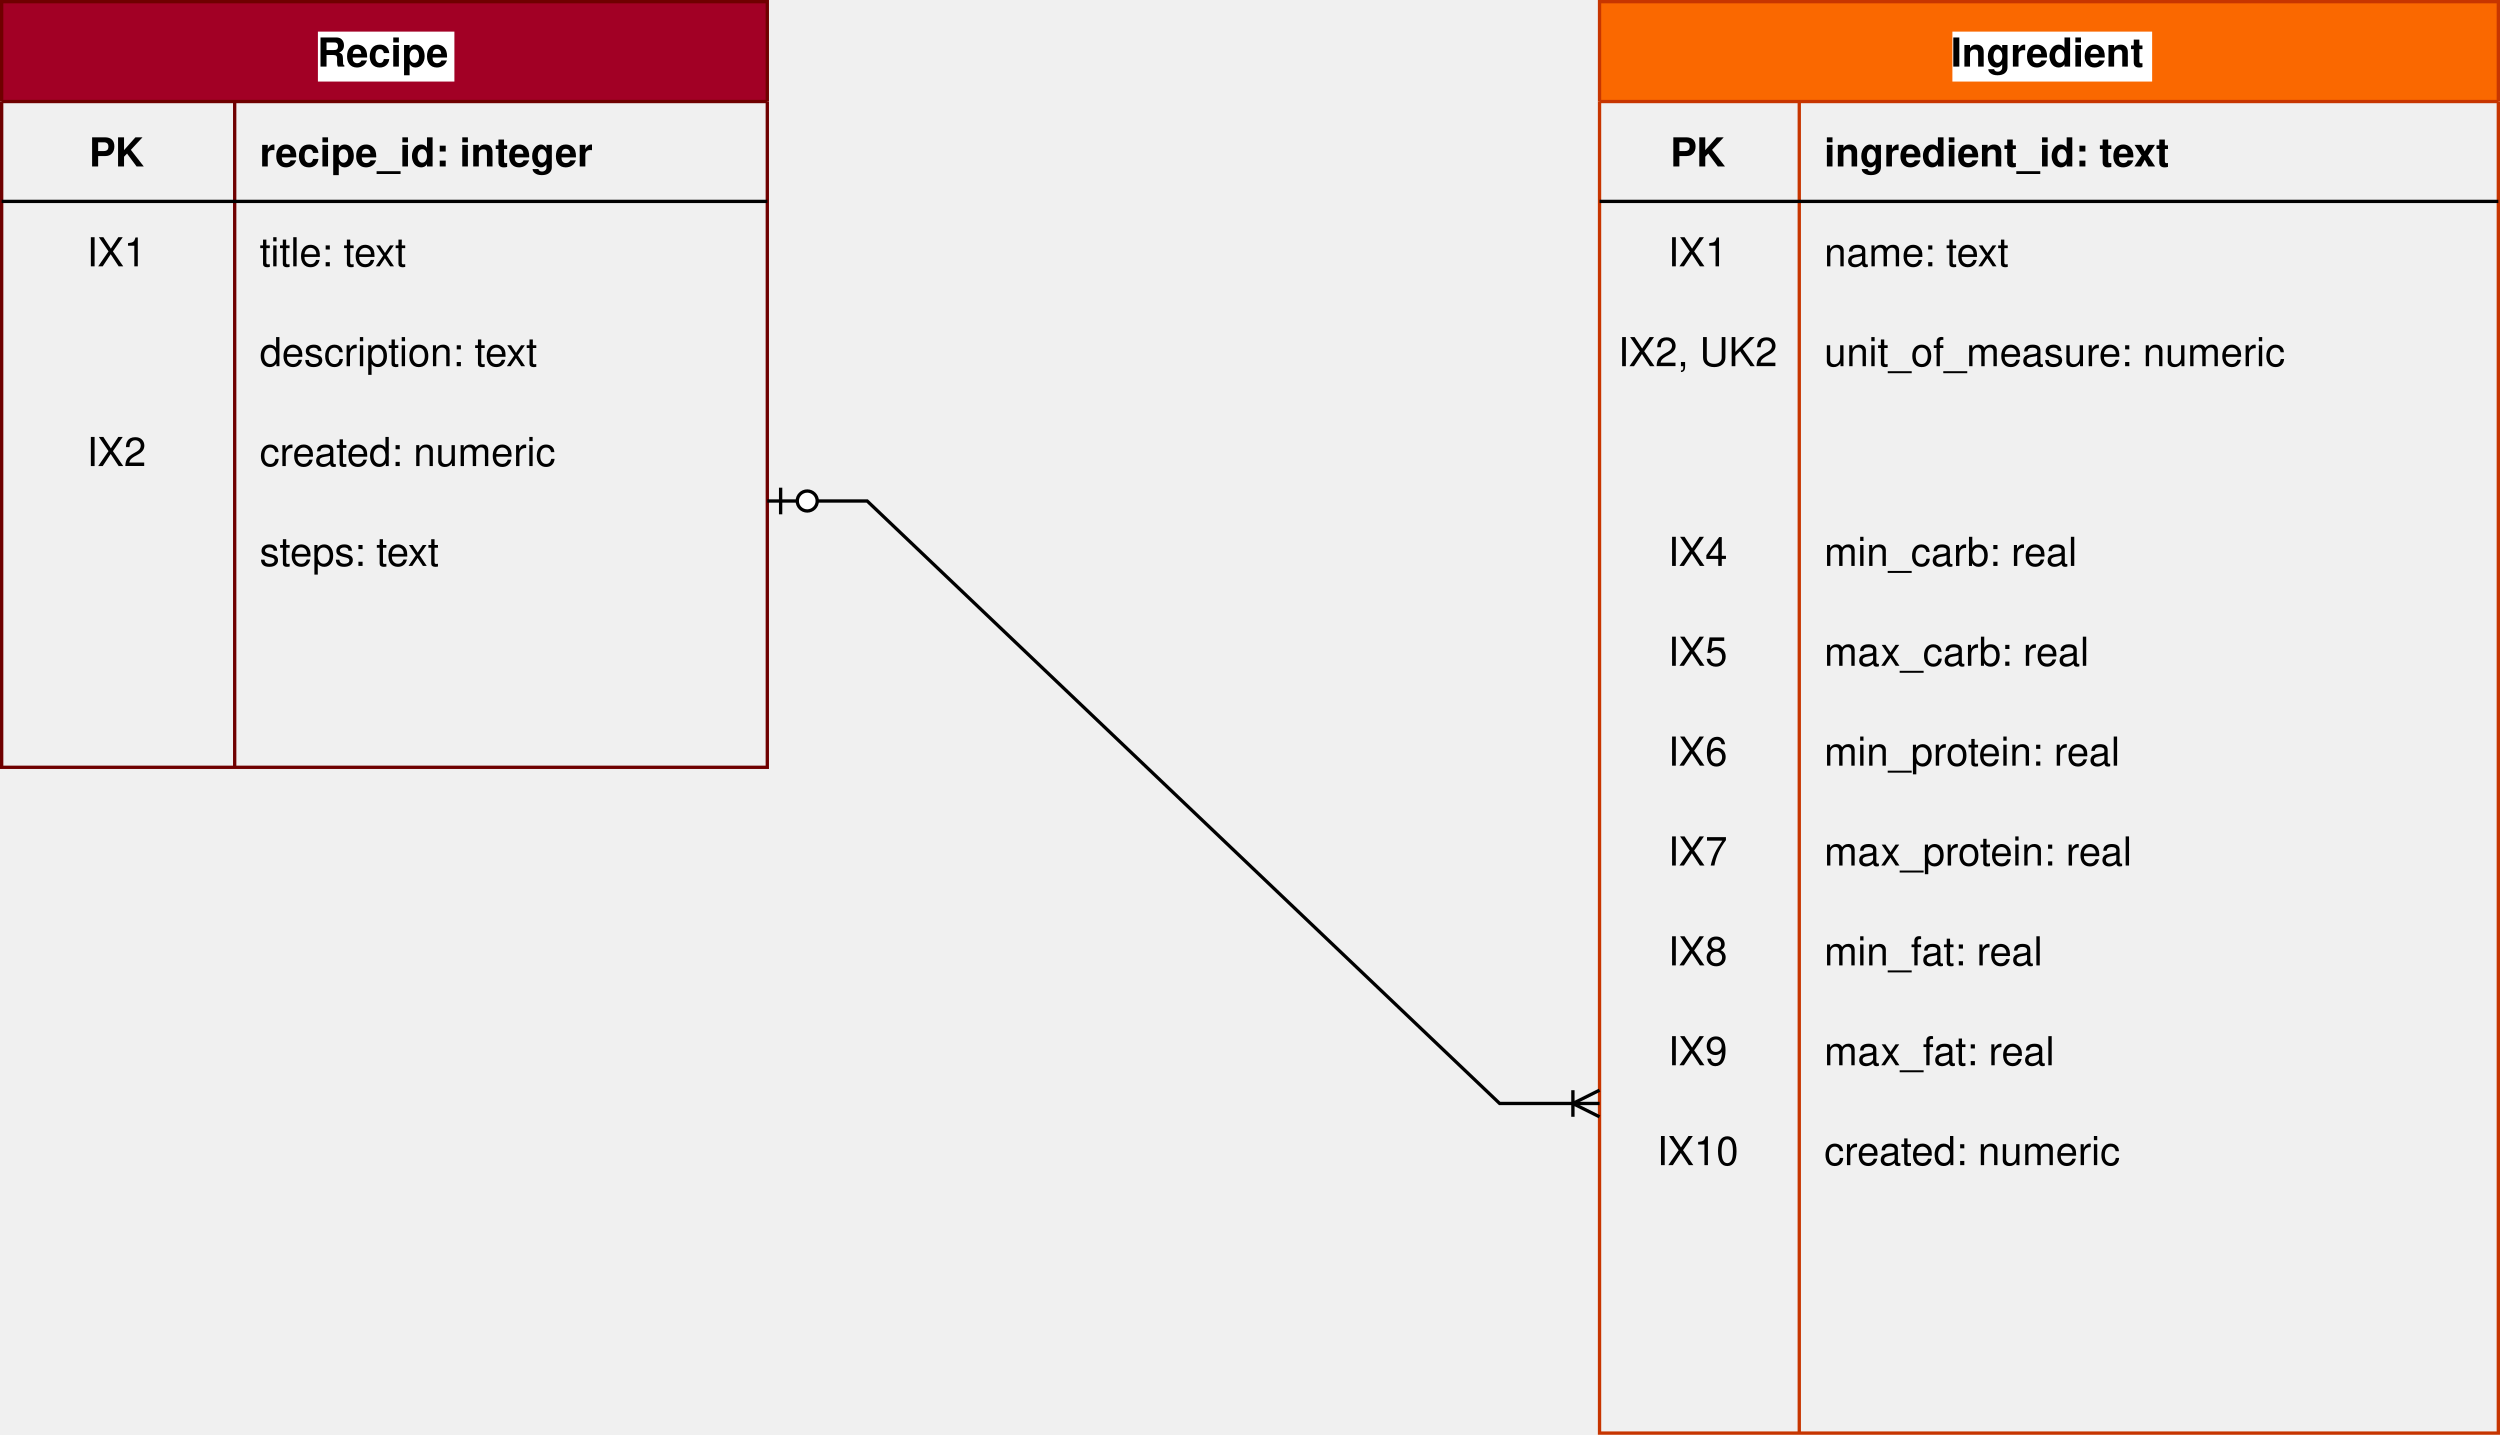
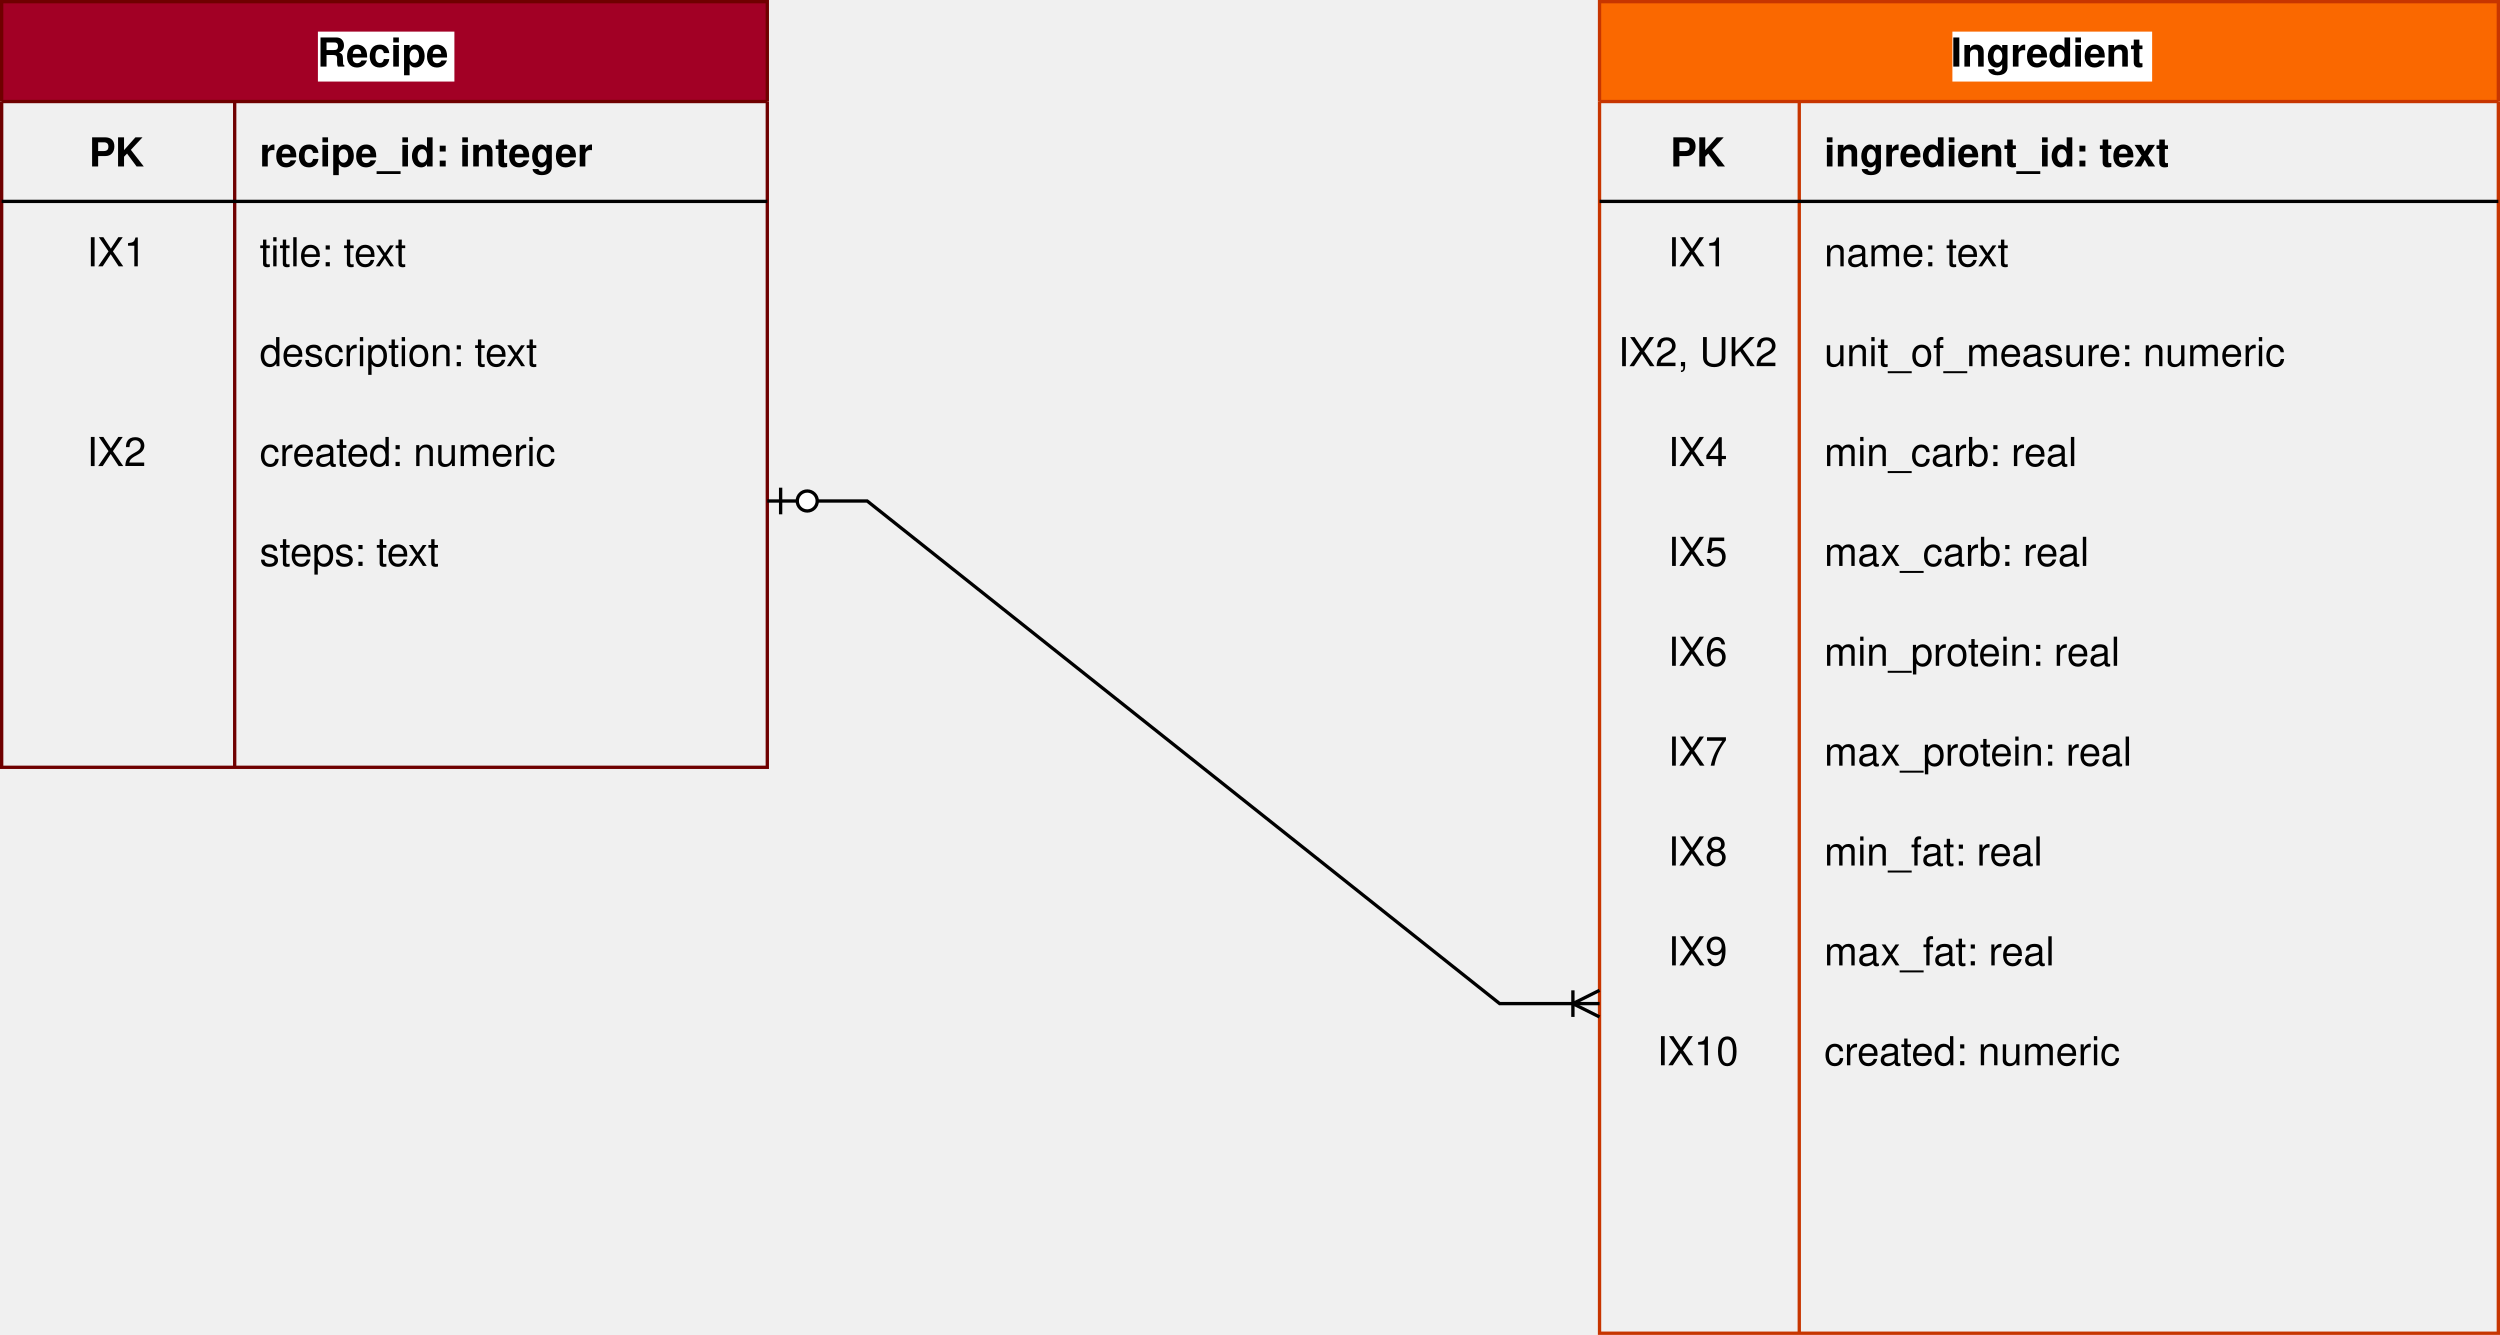
- <svg xmlns="http://www.w3.org/2000/svg" version="1.1" width="751px" height="431px" viewBox="-0.5 -0.5 751 431" content="&lt;mxfile host=&quot;app.diagrams.net&quot; modified=&quot;2021-10-13T23:06:50.710Z&quot; agent=&quot;5.0 (Macintosh; Intel Mac OS X 10_15_7) AppleWebKit/537.36 (KHTML, like Gecko) Chrome/94.0.461.81 Safari/537.36&quot; etag=&quot;HSCBdZX-H0dg28RblFG3&quot; version=&quot;15.5.2&quot; type=&quot;device&quot;&gt;&lt;diagram id=&quot;vb18Ou5SXfctQ0siGD80&quot; name=&quot;Page-1&quot;&gt;7Z1tc6I6FMc/jS/vDoigfVlt916n7d7etjt1X3VSiJopJkyIre6nvwkkgEasrk+V0Ok4cAgx5PzzCzmB2HB6k9nfFETjOxLAsNG0glnDuWo0mxctj38Kwzw1eHYrNYwoClKTnRse0W8ojZa0TlEA44WEjJCQoWjR6BOMoc8WbIBS8rGYbEjCxW+NwAhqhkcfhLr1GQVsnFo7rpXb/4FoNFbfbFvyyASoxNIQj0FAPgom57rh9CghLN2azHowFHWn6iU973vJ0axgFGK2yQnB4/zH3fzt9ufVj+cg/g93nmc3f8lc3kE4lRf8AH0UQVlkNlf1wEsfiU0GXoWpGzNAmXSXY3EDdwADCEPKDXayH4YgilGSPLWMURjcgjmZMpWR2usO0QwGD6m3RFruuFuemdgVmQ955o+yMOIwCNEI822fX7v4xi6FMS/LLYiZTDFEYdgjIaFJ8R3QtKymK3Mq2K3kL7keSt5g4Yj3XR4JwSsMu8B/G1EyxYFKEsAhmIai7LIKIWVwVuobO/M4bymQTCCjc55EntCRGpGNpCV3P3LF8aKmtnFBbZkRSJWPspxzIfANqYUtdNHUdFGqCH6VDIGQ64YBPErEseh7UYkBJdEToCPIpCEiSLju+p3XUOblgs8wwSInRiJ5MIRDde4rYYxMlFJkdWSZJlXhdvk/r5ye9c1tuLy4Pb5v5/v8XySnXAuYu54LV+QBuX4+YLyxU8ublO5p6VpnQ9cezLOO5tn7m+18m4AW5L7d2m3WktuWWzfh1T4ME1aOURBAvJM/mqv9UXBAe8v6l5nltbJ1biDk2seAwa5ASqw5NSvnn/u5pfmZJmR/EWddirN5+xtxeJ7W94rkadpuHAEf4dFteqa3JA73WOKYLbqy4F3b26tYNsruCGpxz4L3y+I5A957p+a9p3m2P7BP3OhhgFR+++e9aybv25qfGWKiigXreSWyrw76o6jAOLB3arAfBuwXpwb7xY6ePS+qd8ykugqDFbwcwNinKGKIYFPhXiIG4+Bu6+G7mu57obvdPDXebT0E1x9UGvF2iUsqz3g9JOdTyL9SBmrwdAIp8s1CfJkYjGN8uw7NHIrx7qkZ39aDM1UGfNvU0Iwem4kZFBPYZt6+l+nAOLa39NFdH48ob4SiAss0caZT8EPgdSyV00ZT8L224x5tCt5VmlgzB7+KJ62D9Q6t8xjdfclJ+Ja12tlrZuG37Xp2860+uqv4NHzr89HdfiH/VRivj+5QxvhsMv4cbgIOOxNfpo/ZojeLLdbeq142yu4YgtGf3PiK2P+SA75PsL9KRMfF/orBfK/ZuLTEnHyywQ+qjeoOBFOJG9gX6ON9DCbwfLqA48jAPOTrAYIa+ftB/qpp+uMiX38CI5nH4blZP28qHe9LZW0g5vVHM6YYsRcyfJlwzU8pNHhip0wUxkFfzT7U0N879FfO3h+V+u6usbvzIr1b4o+qk97Vw3hm0bzM8ebRXA/z1TTfE81XzdMfl+Z6SK4/aFUa6I6hQNcDdBOEX3xAX9N7dgpBaBjiS6RgHuJ3fVqnRnwp4jsnR7wegusP3Eoj3jMU8XpAbgJmy4hP52A2/zSrSyiRjnldwq4vYdVdQlmXkLn4ZF2CkrE2WVv87A+8SncSF2Z2Ep4evxPjgIgSBhE2dihQogbjuO/tGveruV/K/U0fvD0c9/VQXn/QrjLlUzkbSHk9rieGAoZTvkwN5lG+fvXuYJRf8ZLPkSm/amGkTqUp//nrd9WkvB7aE/fyQ8CMJfz6F/AMIny9PNKhCO9YJye8HpzrDy4qTfjPV0mqJOGVrJbu400m/PolkswhfLuO1ByM8Cd/i7a9KlKjhFdNxLcNDdW09VBNvUhSmRjMo/wGj1vDYATV68u8WhGbP8AQiGUUr/Mj6UvO6ZoaNr/67phNQtmQIQ4uxS+K8N3rB66OJ3IH8LwhF+LID/2GlDyRfxP5JOtVCI2mZMD8MgfFnV8i72+W4yjD1ax4+Gqu9maIDVQ5+PavwnZ+itgpnnHPmwSv2mRBkCzPZWNaUaJ2SsWn1osmU+rDNW5Q6xEy1T/ucKOa/ZBKUVqZkSaue18s8hr93ov+NG8ZjtKtCkc1lzSbXqo8K9erllFLLc+lHmSylzJKq0LL6HPh8938t2HS5PkP7DjX/wM=&lt;/diagram&gt;&lt;/mxfile&gt;">
+ <svg xmlns="http://www.w3.org/2000/svg" version="1.1" width="751px" height="401px" viewBox="-0.5 -0.5 751 401">
  <defs>
    <clipPath id="mx-clip-0-30-70-30-0">
      <rect x="0" y="30" width="70" height="30" />
    </clipPath>
    <clipPath id="mx-clip-76-30-154-30-0">
      <rect x="76" y="30" width="154" height="30" />
    </clipPath>
    <clipPath id="mx-clip-0-60-70-30-0">
      <rect x="0" y="60" width="70" height="30" />
    </clipPath>
    <clipPath id="mx-clip-76-60-154-30-0">
      <rect x="76" y="60" width="154" height="30" />
    </clipPath>
    <clipPath id="mx-clip-76-90-154-30-0">
      <rect x="76" y="90" width="154" height="30" />
    </clipPath>
    <clipPath id="mx-clip-0-120-70-30-0">
      <rect x="0" y="120" width="70" height="30" />
    </clipPath>
    <clipPath id="mx-clip-76-120-154-30-0">
      <rect x="76" y="120" width="154" height="30" />
    </clipPath>
    <clipPath id="mx-clip-76-150-154-30-0">
      <rect x="76" y="150" width="154" height="30" />
    </clipPath>
    <clipPath id="mx-clip-480-30-60-30-0">
      <rect x="480" y="30" width="60" height="30" />
    </clipPath>
    <clipPath id="mx-clip-546-30-204-30-0">
      <rect x="546" y="30" width="204" height="30" />
    </clipPath>
    <clipPath id="mx-clip-480-60-60-30-0">
      <rect x="480" y="60" width="60" height="30" />
    </clipPath>
    <clipPath id="mx-clip-546-60-204-30-0">
      <rect x="546" y="60" width="204" height="30" />
    </clipPath>
    <clipPath id="mx-clip-480-90-60-30-0">
      <rect x="480" y="90" width="60" height="30" />
    </clipPath>
    <clipPath id="mx-clip-546-90-204-30-0">
      <rect x="546" y="90" width="204" height="30" />
    </clipPath>
+     <clipPath id="mx-clip-480-120-60-30-0">
+       <rect x="480" y="120" width="60" height="30" />
+     </clipPath>
+     <clipPath id="mx-clip-546-120-204-30-0">
+       <rect x="546" y="120" width="204" height="30" />
+     </clipPath>
    <clipPath id="mx-clip-480-150-60-30-0">
      <rect x="480" y="150" width="60" height="30" />
    </clipPath>
    <clipPath id="mx-clip-546-150-204-30-0">
      <rect x="546" y="150" width="204" height="30" />
    </clipPath>
    <clipPath id="mx-clip-480-180-60-30-0">
      <rect x="480" y="180" width="60" height="30" />
    </clipPath>
    <clipPath id="mx-clip-546-180-204-30-0">
      <rect x="546" y="180" width="204" height="30" />
    </clipPath>
    <clipPath id="mx-clip-480-210-60-30-0">
      <rect x="480" y="210" width="60" height="30" />
    </clipPath>
    <clipPath id="mx-clip-546-210-204-30-0">
      <rect x="546" y="210" width="204" height="30" />
    </clipPath>
    <clipPath id="mx-clip-480-240-60-30-0">
      <rect x="480" y="240" width="60" height="30" />
    </clipPath>
    <clipPath id="mx-clip-546-240-204-30-0">
      <rect x="546" y="240" width="204" height="30" />
    </clipPath>
    <clipPath id="mx-clip-480-270-60-30-0">
      <rect x="480" y="270" width="60" height="30" />
    </clipPath>
    <clipPath id="mx-clip-546-270-204-30-0">
      <rect x="546" y="270" width="204" height="30" />
    </clipPath>
    <clipPath id="mx-clip-480-300-60-30-0">
      <rect x="480" y="300" width="60" height="30" />
    </clipPath>
    <clipPath id="mx-clip-546-300-204-30-0">
      <rect x="546" y="300" width="204" height="30" />
-     </clipPath>
-     <clipPath id="mx-clip-480-330-60-30-0">
-       <rect x="480" y="330" width="60" height="30" />
-     </clipPath>
-     <clipPath id="mx-clip-546-330-204-30-0">
-       <rect x="546" y="330" width="204" height="30" />
    </clipPath>
  </defs>
  <g>
    <path d="M 0 30 L 0 0 L 230 0 L 230 30" fill="#a20025" stroke="#6f0000" stroke-miterlimit="10" pointer-events="all" />
    <path d="M 0 30 L 0 230 L 230 230 L 230 30" fill="none" stroke="#6f0000" stroke-miterlimit="10" pointer-events="none" />
    <path d="M 0 30 L 230 30" fill="none" stroke="#6f0000" stroke-miterlimit="10" pointer-events="none" />
    <path d="M 70 30 L 70 230" fill="none" stroke="#6f0000" stroke-miterlimit="10" pointer-events="none" />
    <g fill="#000000" font-family="Helvetica" font-weight="bold" pointer-events="none" text-anchor="middle" font-size="12px">
      <rect fill="#ffffff" stroke="none" x="95" y="9" width="41" height="15" stroke-width="0" />
      <text x="114.5" y="19.5">Recipe</text>
    </g>
    <path d="M 0 30 M 230 30 M 230 60 L 0 60" fill="none" stroke="#000000" stroke-miterlimit="10" pointer-events="none" />
    <path d="M 0 30 M 70 30 M 70 60 M 0 60" fill="none" stroke="#000000" stroke-miterlimit="10" pointer-events="none" />
    <g fill="#000000" font-family="Helvetica" font-weight="bold" pointer-events="none" clip-path="url(#mx-clip-0-30-70-30-0)" text-anchor="middle" font-size="12px">
      <text x="34.5" y="49.5">PK</text>
    </g>
    <path d="M 70 30 M 230 30 M 230 60 M 70 60" fill="none" stroke="#000000" stroke-miterlimit="10" pointer-events="none" />
    <g fill="#000000" font-family="Helvetica" font-weight="bold" text-decoration="underline" pointer-events="none" clip-path="url(#mx-clip-76-30-154-30-0)" font-size="12px">
      <text x="77.5" y="49.5">recipe_id: integer</text>
    </g>
    <path d="M 0 60 M 230 60 M 230 90 M 0 90" fill="none" stroke="#000000" stroke-miterlimit="10" pointer-events="none" />
    <path d="M 0 60 M 70 60 M 70 90 M 0 90" fill="none" stroke="#000000" stroke-miterlimit="10" pointer-events="none" />
    <g fill="#000000" font-family="Helvetica" pointer-events="none" clip-path="url(#mx-clip-0-60-70-30-0)" text-anchor="middle" font-size="12px">
      <text x="34.5" y="79.5">IX1</text>
    </g>
    <path d="M 70 60 M 230 60 M 230 90 M 70 90" fill="none" stroke="#000000" stroke-miterlimit="10" pointer-events="none" />
    <g fill="#000000" font-family="Helvetica" pointer-events="none" clip-path="url(#mx-clip-76-60-154-30-0)" font-size="12px">
      <text x="77.5" y="79.5">title: text</text>
    </g>
    <path d="M 0 90 M 230 90 M 230 120 M 0 120" fill="none" stroke="#000000" stroke-miterlimit="10" pointer-events="none" />
    <path d="M 0 90 M 70 90 M 70 120 M 0 120" fill="none" stroke="#000000" stroke-miterlimit="10" pointer-events="none" />
    <path d="M 70 90 M 230 90 M 230 120 M 70 120" fill="none" stroke="#000000" stroke-miterlimit="10" pointer-events="none" />
    <g fill="#000000" font-family="Helvetica" pointer-events="none" clip-path="url(#mx-clip-76-90-154-30-0)" font-size="12px">
      <text x="77.5" y="109.5">description: text</text>
    </g>
    <path d="M 0 120 M 230 120 M 230 150 M 0 150" fill="none" stroke="#000000" stroke-miterlimit="10" pointer-events="none" />
    <path d="M 0 120 M 70 120 M 70 150 M 0 150" fill="none" stroke="#000000" stroke-miterlimit="10" pointer-events="none" />
    <g fill="#000000" font-family="Helvetica" pointer-events="none" clip-path="url(#mx-clip-0-120-70-30-0)" text-anchor="middle" font-size="12px">
      <text x="34.5" y="139.5">IX2</text>
    </g>
    <path d="M 70 120 M 230 120 M 230 150 M 70 150" fill="none" stroke="#000000" stroke-miterlimit="10" pointer-events="none" />
    <g fill="#000000" font-family="Helvetica" pointer-events="none" clip-path="url(#mx-clip-76-120-154-30-0)" font-size="12px">
      <text x="77.5" y="139.5">created: numeric</text>
    </g>
    <path d="M 0 150 M 230 150 M 230 180 M 0 180" fill="none" stroke="#000000" stroke-miterlimit="10" pointer-events="none" />
    <path d="M 0 150 M 70 150 M 70 180 M 0 180" fill="none" stroke="#000000" stroke-miterlimit="10" pointer-events="none" />
    <path d="M 70 150 M 230 150 M 230 180 M 70 180" fill="none" stroke="#000000" stroke-miterlimit="10" pointer-events="none" />
    <g fill="#000000" font-family="Helvetica" pointer-events="none" clip-path="url(#mx-clip-76-150-154-30-0)" font-size="12px">
      <text x="77.5" y="169.5">steps: text</text>
    </g>
    <path d="M 480 30 L 480 0 L 750 0 L 750 30" fill="#fa6800" stroke="#c73500" stroke-miterlimit="10" pointer-events="none" />
-     <path d="M 480 30 L 480 430 L 750 430 L 750 30" fill="none" stroke="#c73500" stroke-miterlimit="10" pointer-events="none" />
+     <path d="M 480 30 L 480 400 L 750 400 L 750 30" fill="none" stroke="#c73500" stroke-miterlimit="10" pointer-events="none" />
    <path d="M 480 30 L 750 30" fill="none" stroke="#c73500" stroke-miterlimit="10" pointer-events="none" />
-     <path d="M 540 30 L 540 430" fill="none" stroke="#c73500" stroke-miterlimit="10" pointer-events="none" />
+     <path d="M 540 30 L 540 400" fill="none" stroke="#c73500" stroke-miterlimit="10" pointer-events="none" />
    <g fill="#000000" font-family="Helvetica" font-weight="bold" pointer-events="none" text-anchor="middle" font-size="12px">
      <rect fill="#ffffff" stroke="none" x="586" y="9" width="60" height="15" stroke-width="0" />
      <text x="614.5" y="19.5">Ingredient</text>
    </g>
    <path d="M 480 30 M 750 30 M 750 60 L 480 60" fill="none" stroke="#000000" stroke-miterlimit="10" pointer-events="none" />
    <path d="M 480 30 M 540 30 M 540 60 M 480 60" fill="none" stroke="#000000" stroke-miterlimit="10" pointer-events="none" />
    <g fill="#000000" font-family="Helvetica" font-weight="bold" pointer-events="none" clip-path="url(#mx-clip-480-30-60-30-0)" text-anchor="middle" font-size="12px">
      <text x="509.5" y="49.5">PK</text>
    </g>
    <path d="M 540 30 M 750 30 M 750 60 M 540 60" fill="none" stroke="#000000" stroke-miterlimit="10" pointer-events="none" />
    <g fill="#000000" font-family="Helvetica" font-weight="bold" text-decoration="underline" pointer-events="none" clip-path="url(#mx-clip-546-30-204-30-0)" font-size="12px">
      <text x="547.5" y="49.5">ingredient_id: text</text>
    </g>
    <path d="M 480 60 M 750 60 M 750 90 M 480 90" fill="none" stroke="#000000" stroke-miterlimit="10" pointer-events="none" />
    <path d="M 480 60 M 540 60 M 540 90 M 480 90" fill="none" stroke="#000000" stroke-miterlimit="10" pointer-events="none" />
    <g fill="#000000" font-family="Helvetica" pointer-events="none" clip-path="url(#mx-clip-480-60-60-30-0)" text-anchor="middle" font-size="12px">
      <text x="509.5" y="79.5"> IX1   </text>
    </g>
    <path d="M 540 60 M 750 60 M 750 90 M 540 90" fill="none" stroke="#000000" stroke-miterlimit="10" pointer-events="none" />
    <g fill="#000000" font-family="Helvetica" pointer-events="none" clip-path="url(#mx-clip-546-60-204-30-0)" font-size="12px">
      <text x="547.5" y="79.5">name: text</text>
    </g>
    <path d="M 480 90 M 750 90 M 750 120 M 480 120" fill="none" stroke="#000000" stroke-miterlimit="10" pointer-events="none" />
    <path d="M 480 90 M 540 90 M 540 120 M 480 120" fill="none" stroke="#000000" stroke-miterlimit="10" pointer-events="none" />
    <g fill="#000000" font-family="Helvetica" pointer-events="none" clip-path="url(#mx-clip-480-90-60-30-0)" text-anchor="middle" font-size="12px">
      <text x="509.5" y="109.5">IX2, UK2</text>
    </g>
    <path d="M 540 90 M 750 90 M 750 120 M 540 120" fill="none" stroke="#000000" stroke-miterlimit="10" pointer-events="none" />
    <g fill="#000000" font-family="Helvetica" pointer-events="none" clip-path="url(#mx-clip-546-90-204-30-0)" font-size="12px">
      <text x="547.5" y="109.5">unit_of_measure: numeric</text>
    </g>
    <path d="M 480 120 M 750 120 M 750 150 M 480 150" fill="none" stroke="#000000" stroke-miterlimit="10" pointer-events="none" />
    <path d="M 480 120 M 540 120 M 540 150 M 480 150" fill="none" stroke="#000000" stroke-miterlimit="10" pointer-events="none" />
+     <g fill="#000000" font-family="Helvetica" pointer-events="none" clip-path="url(#mx-clip-480-120-60-30-0)" text-anchor="middle" font-size="12px">
+       <text x="509.5" y="139.5">IX4</text>
+     </g>
    <path d="M 540 120 M 750 120 M 750 150 M 540 150" fill="none" stroke="#000000" stroke-miterlimit="10" pointer-events="none" />
+     <g fill="#000000" font-family="Helvetica" pointer-events="none" clip-path="url(#mx-clip-546-120-204-30-0)" font-size="12px">
+       <text x="547.5" y="139.5">min_carb: real</text>
+     </g>
    <path d="M 480 150 M 750 150 M 750 180 M 480 180" fill="none" stroke="#000000" stroke-miterlimit="10" pointer-events="none" />
    <path d="M 480 150 M 540 150 M 540 180 M 480 180" fill="none" stroke="#000000" stroke-miterlimit="10" pointer-events="none" />
    <g fill="#000000" font-family="Helvetica" pointer-events="none" clip-path="url(#mx-clip-480-150-60-30-0)" text-anchor="middle" font-size="12px">
-       <text x="509.5" y="169.5">IX4</text>
+       <text x="509.5" y="169.5">IX5</text>
    </g>
    <path d="M 540 150 M 750 150 M 750 180 M 540 180" fill="none" stroke="#000000" stroke-miterlimit="10" pointer-events="none" />
    <g fill="#000000" font-family="Helvetica" pointer-events="none" clip-path="url(#mx-clip-546-150-204-30-0)" font-size="12px">
-       <text x="547.5" y="169.5">min_carb: real</text>
+       <text x="547.5" y="169.5">max_carb: real        </text>
    </g>
    <path d="M 480 180 M 750 180 M 750 210 M 480 210" fill="none" stroke="#000000" stroke-miterlimit="10" pointer-events="none" />
    <path d="M 480 180 M 540 180 M 540 210 M 480 210" fill="none" stroke="#000000" stroke-miterlimit="10" pointer-events="none" />
    <g fill="#000000" font-family="Helvetica" pointer-events="none" clip-path="url(#mx-clip-480-180-60-30-0)" text-anchor="middle" font-size="12px">
-       <text x="509.5" y="199.5">IX5</text>
+       <text x="509.5" y="199.5">   IX6</text>
    </g>
    <path d="M 540 180 M 750 180 M 750 210 M 540 210" fill="none" stroke="#000000" stroke-miterlimit="10" pointer-events="none" />
    <g fill="#000000" font-family="Helvetica" pointer-events="none" clip-path="url(#mx-clip-546-180-204-30-0)" font-size="12px">
-       <text x="547.5" y="199.5">max_carb: real        </text>
+       <text x="547.5" y="199.5">min_protein: real</text>
    </g>
    <path d="M 480 210 M 750 210 M 750 240 M 480 240" fill="none" stroke="#000000" stroke-miterlimit="10" pointer-events="none" />
    <path d="M 480 210 M 540 210 M 540 240 M 480 240" fill="none" stroke="#000000" stroke-miterlimit="10" pointer-events="none" />
    <g fill="#000000" font-family="Helvetica" pointer-events="none" clip-path="url(#mx-clip-480-210-60-30-0)" text-anchor="middle" font-size="12px">
-       <text x="509.5" y="229.5">   IX6</text>
+       <text x="509.5" y="229.5">IX7</text>
    </g>
    <path d="M 540 210 M 750 210 M 750 240 M 540 240" fill="none" stroke="#000000" stroke-miterlimit="10" pointer-events="none" />
    <g fill="#000000" font-family="Helvetica" pointer-events="none" clip-path="url(#mx-clip-546-210-204-30-0)" font-size="12px">
-       <text x="547.5" y="229.5">min_protein: real</text>
+       <text x="547.5" y="229.5">max_protein: real</text>
    </g>
    <path d="M 480 240 M 750 240 M 750 270 M 480 270" fill="none" stroke="#000000" stroke-miterlimit="10" pointer-events="none" />
    <path d="M 480 240 M 540 240 M 540 270 M 480 270" fill="none" stroke="#000000" stroke-miterlimit="10" pointer-events="none" />
    <g fill="#000000" font-family="Helvetica" pointer-events="none" clip-path="url(#mx-clip-480-240-60-30-0)" text-anchor="middle" font-size="12px">
-       <text x="509.5" y="259.5">IX7</text>
+       <text x="509.5" y="259.5">IX8</text>
    </g>
    <path d="M 540 240 M 750 240 M 750 270 M 540 270" fill="none" stroke="#000000" stroke-miterlimit="10" pointer-events="none" />
    <g fill="#000000" font-family="Helvetica" pointer-events="none" clip-path="url(#mx-clip-546-240-204-30-0)" font-size="12px">
-       <text x="547.5" y="259.5">max_protein: real</text>
+       <text x="547.5" y="259.5">min_fat: real</text>
    </g>
    <path d="M 480 270 M 750 270 M 750 300 M 480 300" fill="none" stroke="#000000" stroke-miterlimit="10" pointer-events="none" />
    <path d="M 480 270 M 540 270 M 540 300 M 480 300" fill="none" stroke="#000000" stroke-miterlimit="10" pointer-events="none" />
    <g fill="#000000" font-family="Helvetica" pointer-events="none" clip-path="url(#mx-clip-480-270-60-30-0)" text-anchor="middle" font-size="12px">
-       <text x="509.5" y="289.5">IX8</text>
+       <text x="509.5" y="289.5">IX9</text>
    </g>
    <path d="M 540 270 M 750 270 M 750 300 M 540 300" fill="none" stroke="#000000" stroke-miterlimit="10" pointer-events="none" />
    <g fill="#000000" font-family="Helvetica" pointer-events="none" clip-path="url(#mx-clip-546-270-204-30-0)" font-size="12px">
-       <text x="547.5" y="289.5">min_fat: real</text>
+       <text x="547.5" y="289.5">max_fat: real</text>
    </g>
    <path d="M 480 300 M 750 300 M 750 330 M 480 330" fill="none" stroke="#000000" stroke-miterlimit="10" pointer-events="none" />
    <path d="M 480 300 M 540 300 M 540 330 M 480 330" fill="none" stroke="#000000" stroke-miterlimit="10" pointer-events="none" />
    <g fill="#000000" font-family="Helvetica" pointer-events="none" clip-path="url(#mx-clip-480-300-60-30-0)" text-anchor="middle" font-size="12px">
-       <text x="509.5" y="319.5">IX9</text>
+       <text x="509.5" y="319.5">IX10</text>
    </g>
    <path d="M 540 300 M 750 300 M 750 330 M 540 330" fill="none" stroke="#000000" stroke-miterlimit="10" pointer-events="none" />
    <g fill="#000000" font-family="Helvetica" pointer-events="none" clip-path="url(#mx-clip-546-300-204-30-0)" font-size="12px">
-       <text x="547.5" y="319.5">max_fat: real</text>
-     </g>
-     <path d="M 480 330 M 750 330 M 750 360 M 480 360" fill="none" stroke="#000000" stroke-miterlimit="10" pointer-events="none" />
-     <path d="M 480 330 M 540 330 M 540 360 M 480 360" fill="none" stroke="#000000" stroke-miterlimit="10" pointer-events="none" />
-     <g fill="#000000" font-family="Helvetica" pointer-events="none" clip-path="url(#mx-clip-480-330-60-30-0)" text-anchor="middle" font-size="12px">
-       <text x="509.5" y="349.5">IX10</text>
-     </g>
-     <path d="M 540 330 M 750 330 M 750 360 M 540 360" fill="none" stroke="#000000" stroke-miterlimit="10" pointer-events="none" />
-     <g fill="#000000" font-family="Helvetica" pointer-events="none" clip-path="url(#mx-clip-546-330-204-30-0)" font-size="12px">
-       <text x="547.5" y="349.5">created: numeric</text>
-     </g>
-     <path d="M 230 150 L 260 150 L 450 330.99 L 480 330.99" fill="none" stroke="#000000" stroke-miterlimit="10" pointer-events="none" />
+       <text x="547.5" y="319.5">created: numeric</text>
+     </g>
+     <path d="M 230 150 L 260 150 L 450 300.99 L 480 300.99" fill="none" stroke="#000000" stroke-miterlimit="10" pointer-events="none" />
    <ellipse cx="242" cy="150" rx="3" ry="3" fill="#ffffff" stroke="#000000" pointer-events="none" />
    <path d="M 234 146 L 234 154" fill="none" stroke="#000000" stroke-miterlimit="10" pointer-events="none" />
-     <path d="M 472 334.99 L 472 326.99 M 480 326.99 L 472 330.99 L 480 334.99" fill="none" stroke="#000000" stroke-miterlimit="10" pointer-events="none" />
+     <path d="M 472 304.99 L 472 296.99 M 480 296.99 L 472 300.99 L 480 304.99" fill="none" stroke="#000000" stroke-miterlimit="10" pointer-events="none" />
  </g>
</svg>
